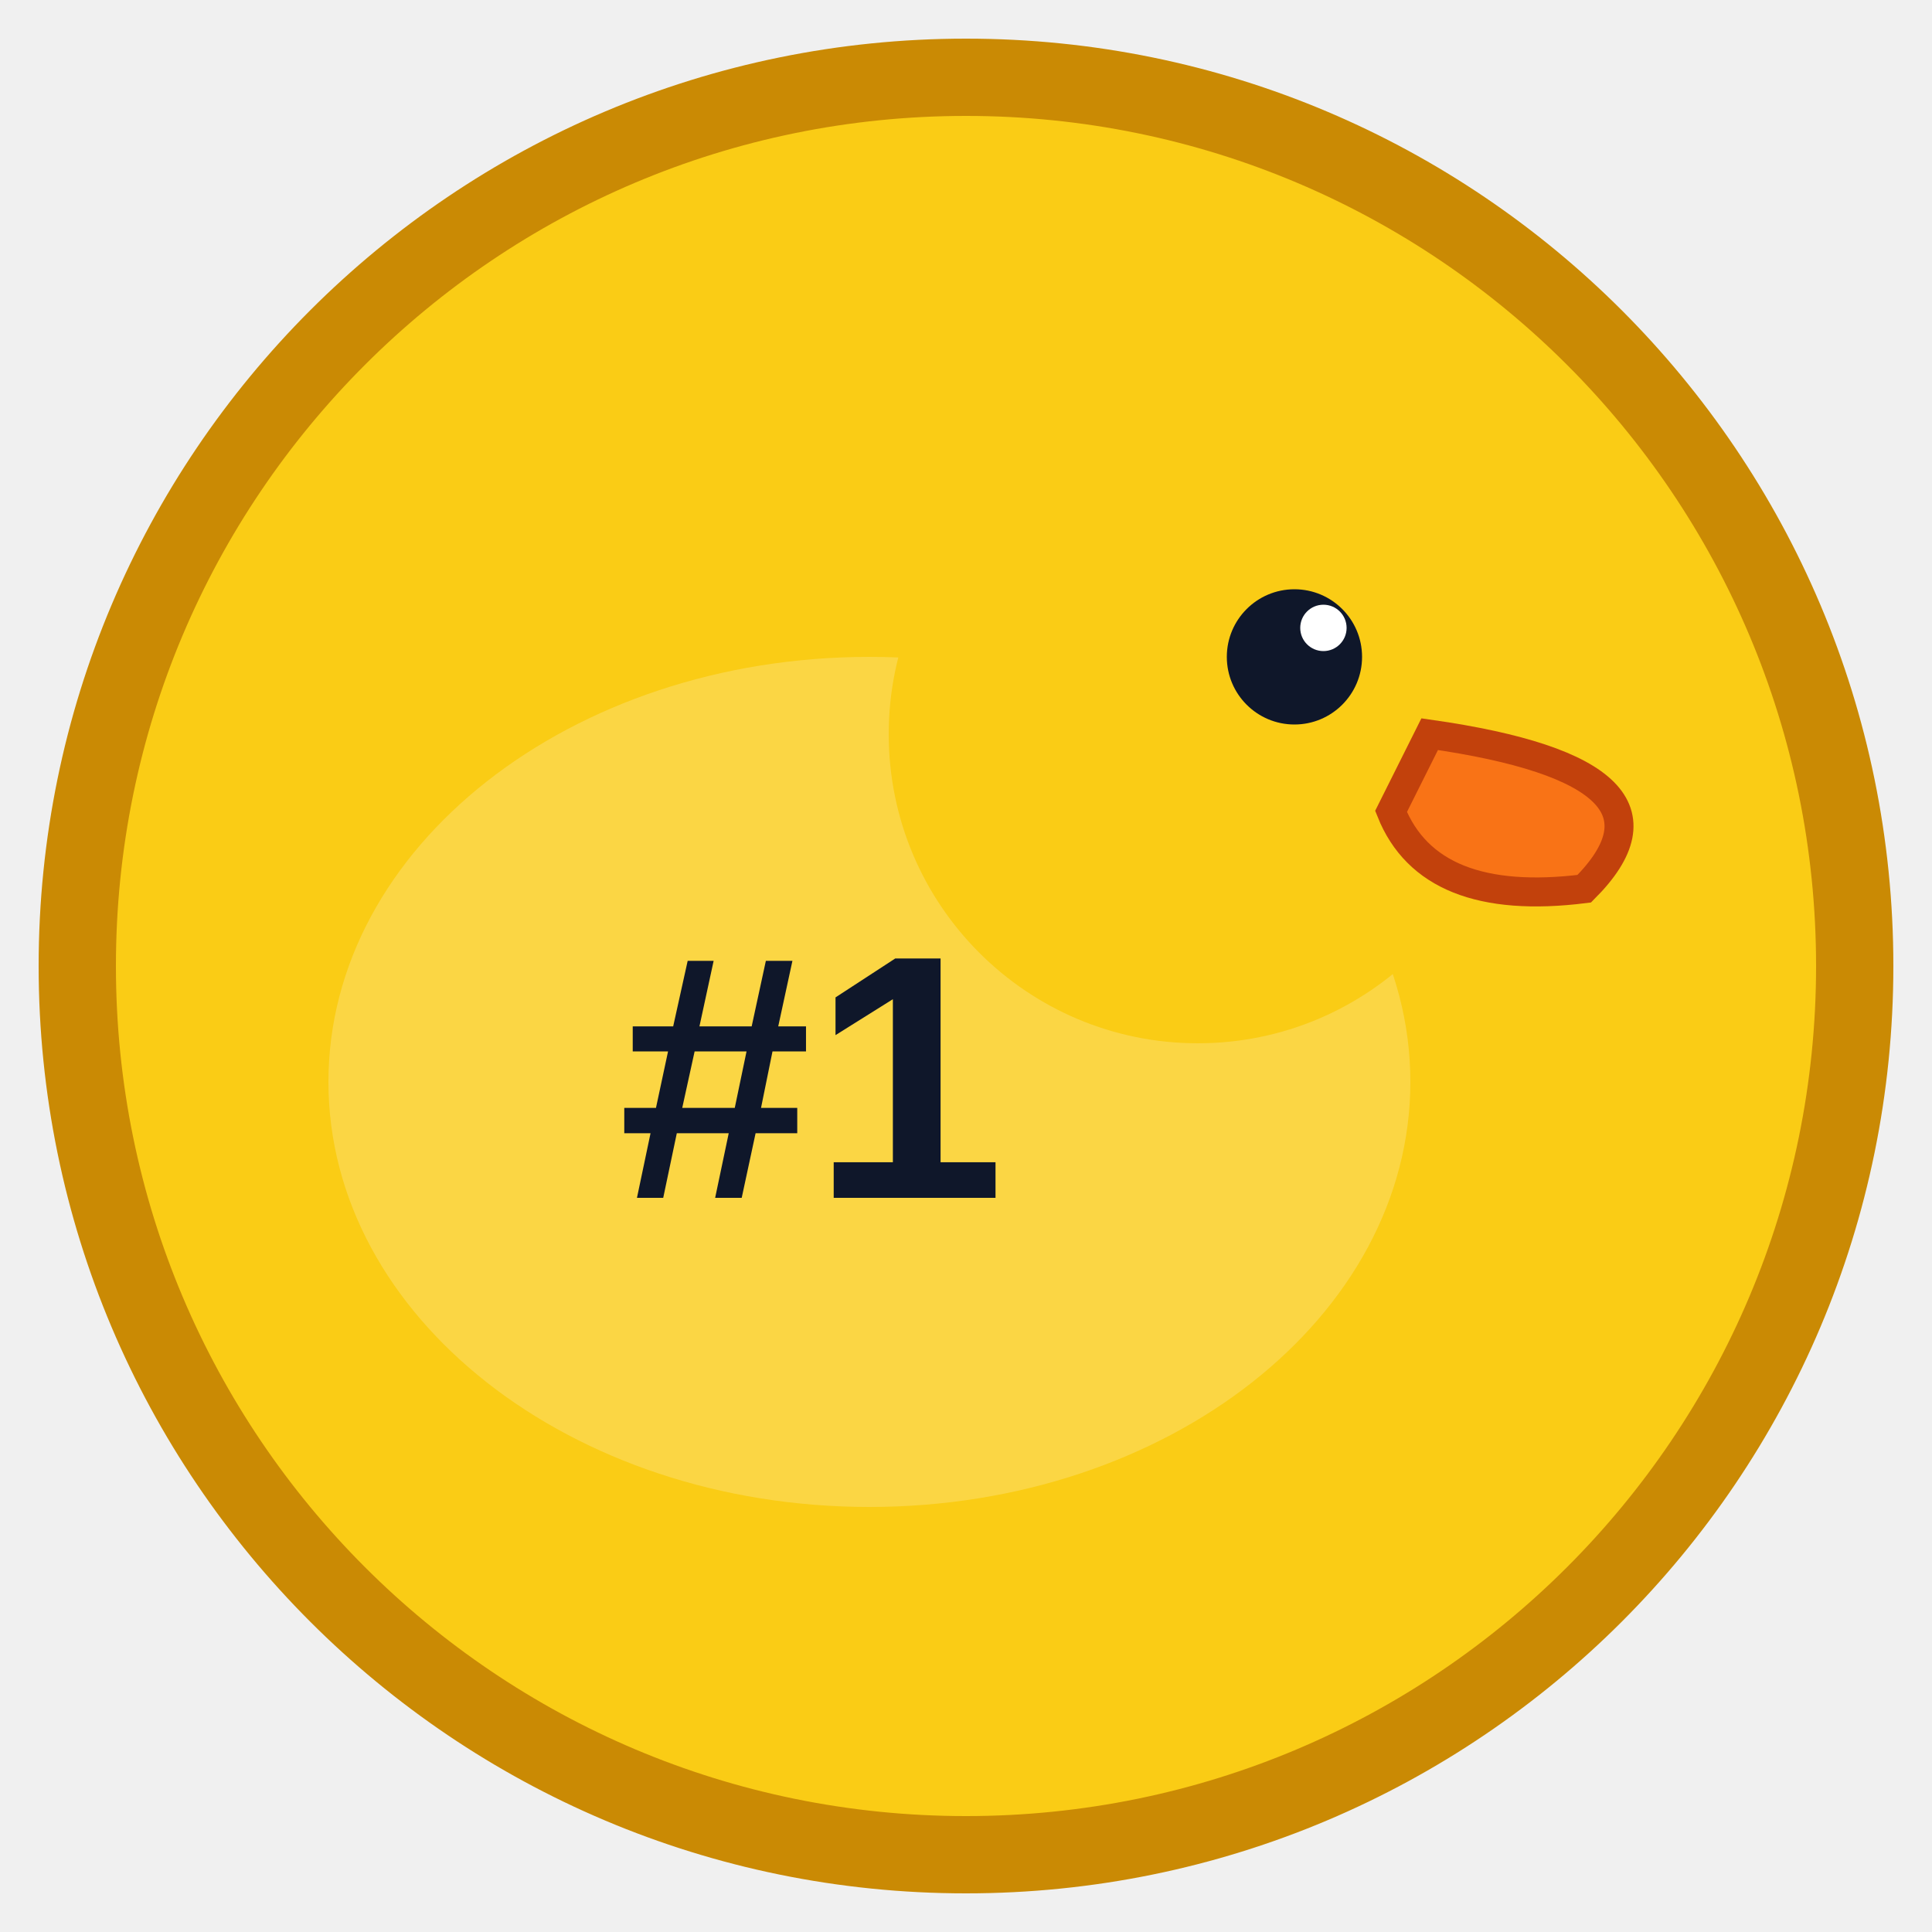
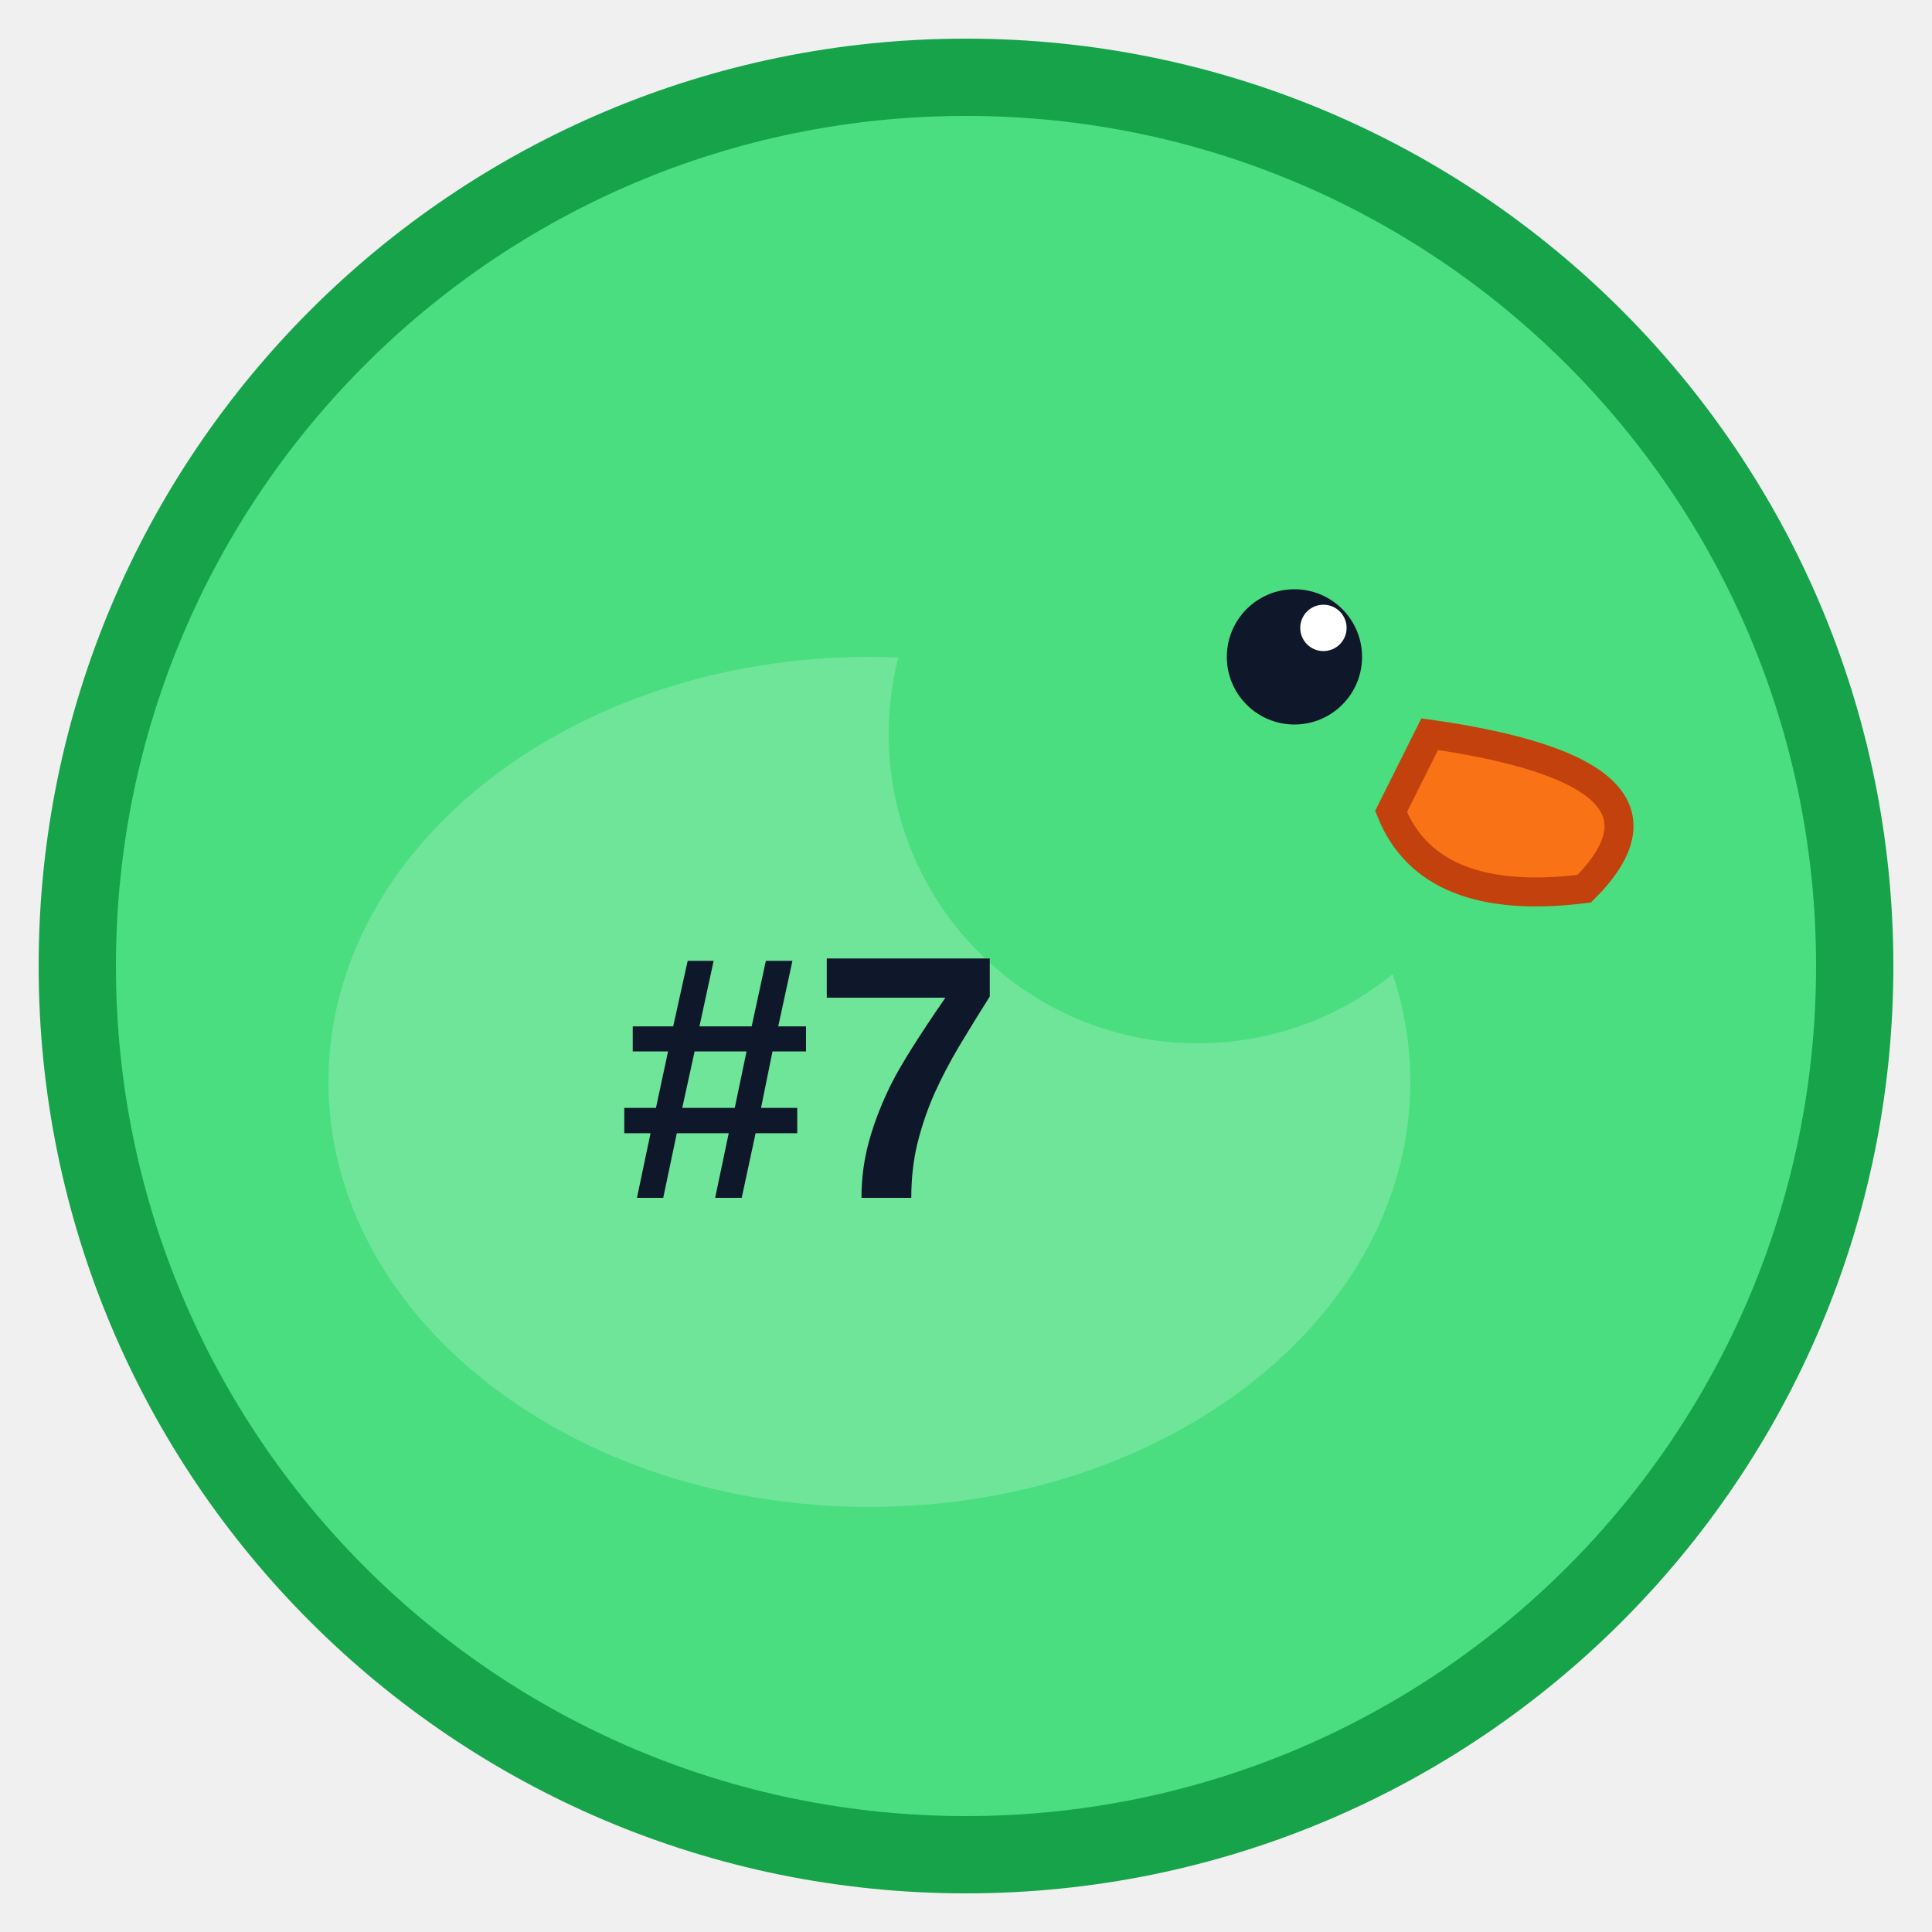
<svg xmlns="http://www.w3.org/2000/svg" viewBox="0 0 100 100" width="100" height="100">
-   <circle cx="50" cy="50" r="46" fill="#FACC15" stroke="#CA8A04" stroke-width="4" />
+   <circle cx="50" cy="50" r="46" fill="#4ADE80" stroke="#16A34A" stroke-width="4" />
  <ellipse cx="45" cy="56" rx="28" ry="22" fill="#FFFFFF" fill-opacity="0.2" />
-   <circle cx="62" cy="38" r="16" fill="#FACC15" />
+   <circle cx="62" cy="38" r="16" fill="#4ADE80" />
  <circle cx="67" cy="34" r="3.5" fill="#0F172A" />
  <circle cx="68.5" cy="32.5" r="1.2" fill="#FFFFFF" />
  <path d="M74,38 Q88,40 82,46 Q74,47 72,42 Z" fill="#F97316" stroke="#C2410C" stroke-width="1.5" />
-   <text x="32" y="62" font-family="Arial, sans-serif" font-size="18" font-weight="bold" fill="#0F172A">#1</text>
+   <text x="32" y="62" font-family="Arial, sans-serif" font-size="18" font-weight="bold" fill="#0F172A">#7</text>
</svg>
